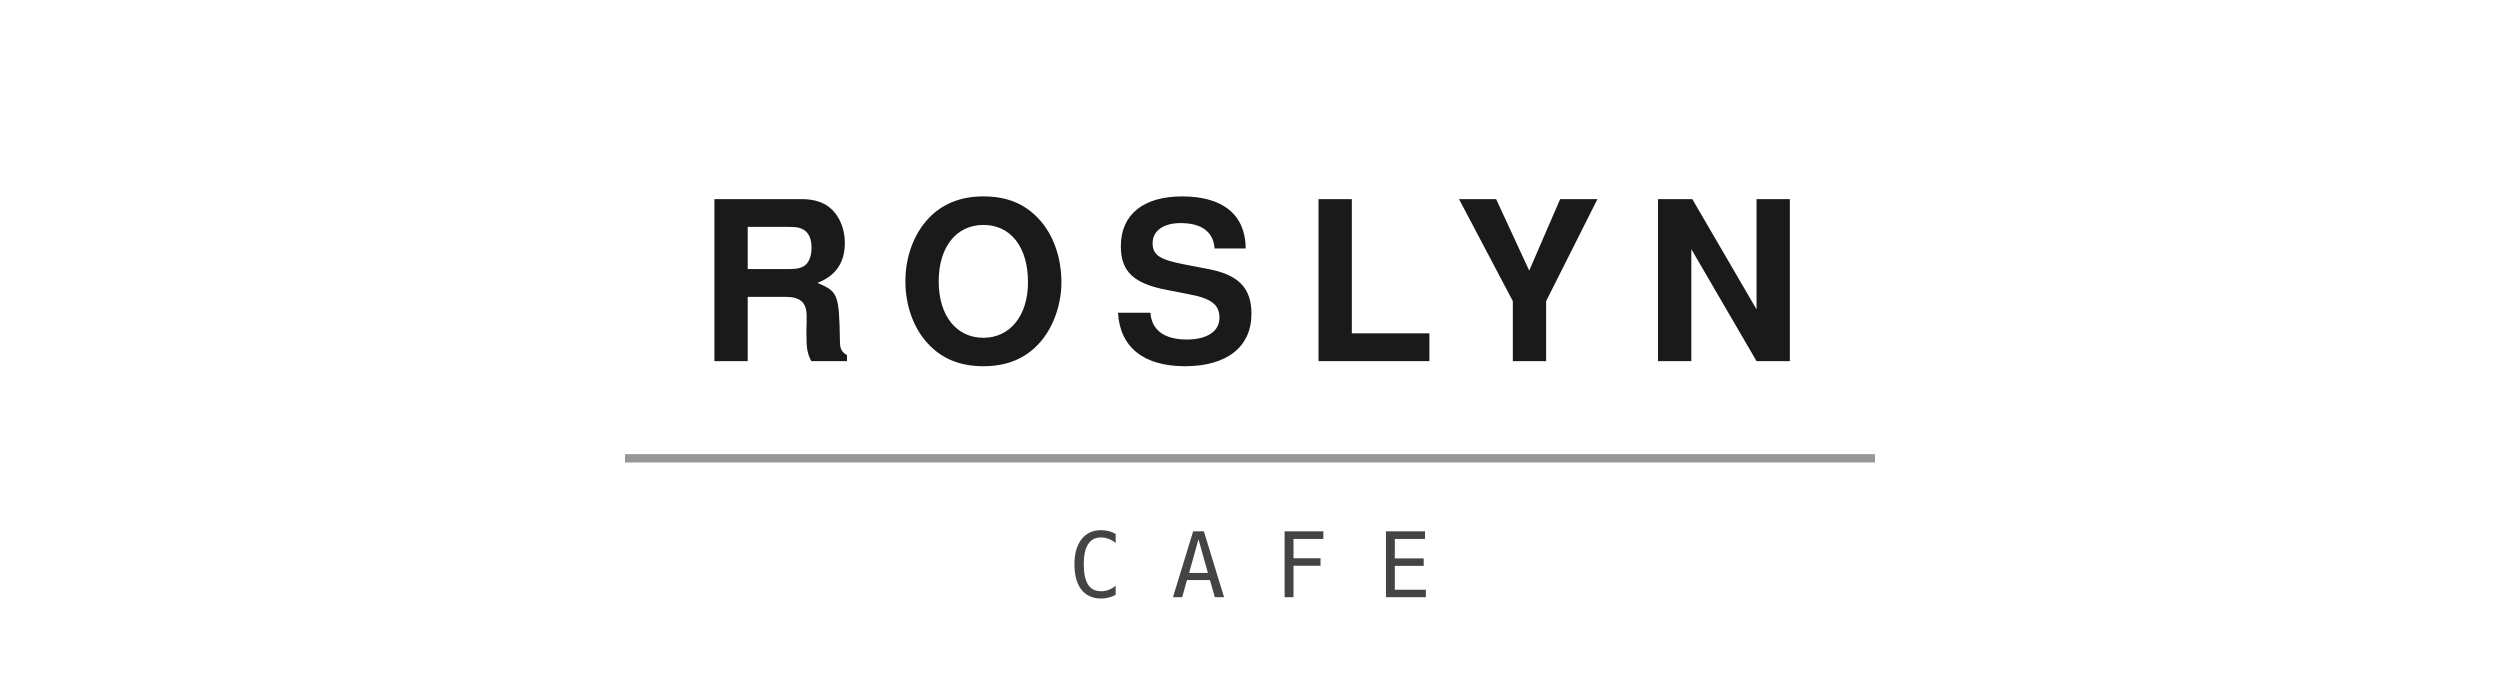
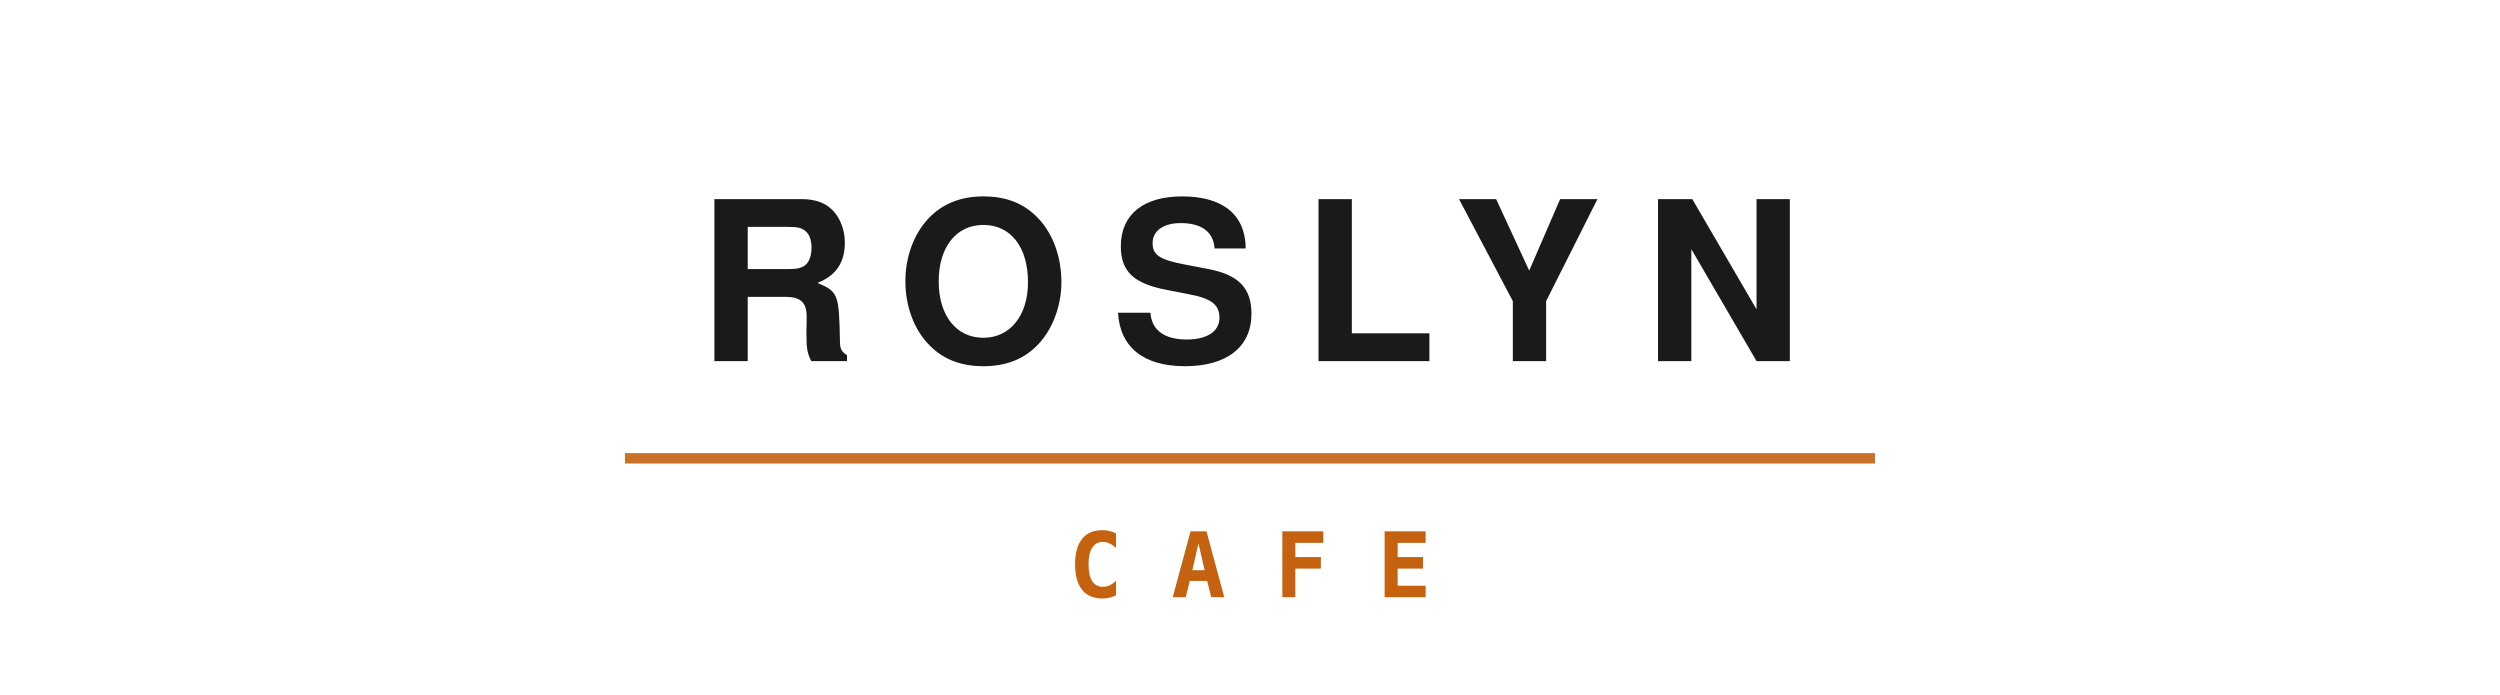
<svg xmlns="http://www.w3.org/2000/svg" viewBox="0 0 360 100" width="360" height="100" fill="none">
  <text x="180" y="52" font-family="'BT Grotesk', 'Helvetica Neue', Helvetica, Arial, sans-serif" font-size="32" font-weight="700" letter-spacing="6" fill="#1a1a1a" text-anchor="middle">ROSLYN</text>
-   <line x1="90" y1="66" x2="270" y2="66" stroke="#1a1a1a" stroke-width="1.2" stroke-opacity="0.45" />
-   <text x="180" y="86" font-family="'Geist Mono', Monaco, monospace" font-size="13" font-weight="500" letter-spacing="7" fill="#444444" text-anchor="middle">CAFE</text>
+   <line x1="90" y1="66" x2="270" y2="66" stroke="#C46210" stroke-width="1.5" stroke-opacity="0.9" />
+   <text x="180" y="86" font-family="'Geist Mono', Monaco, monospace" font-size="13" font-weight="600" letter-spacing="7" fill="#C46210" text-anchor="middle">CAFE</text>
</svg>
